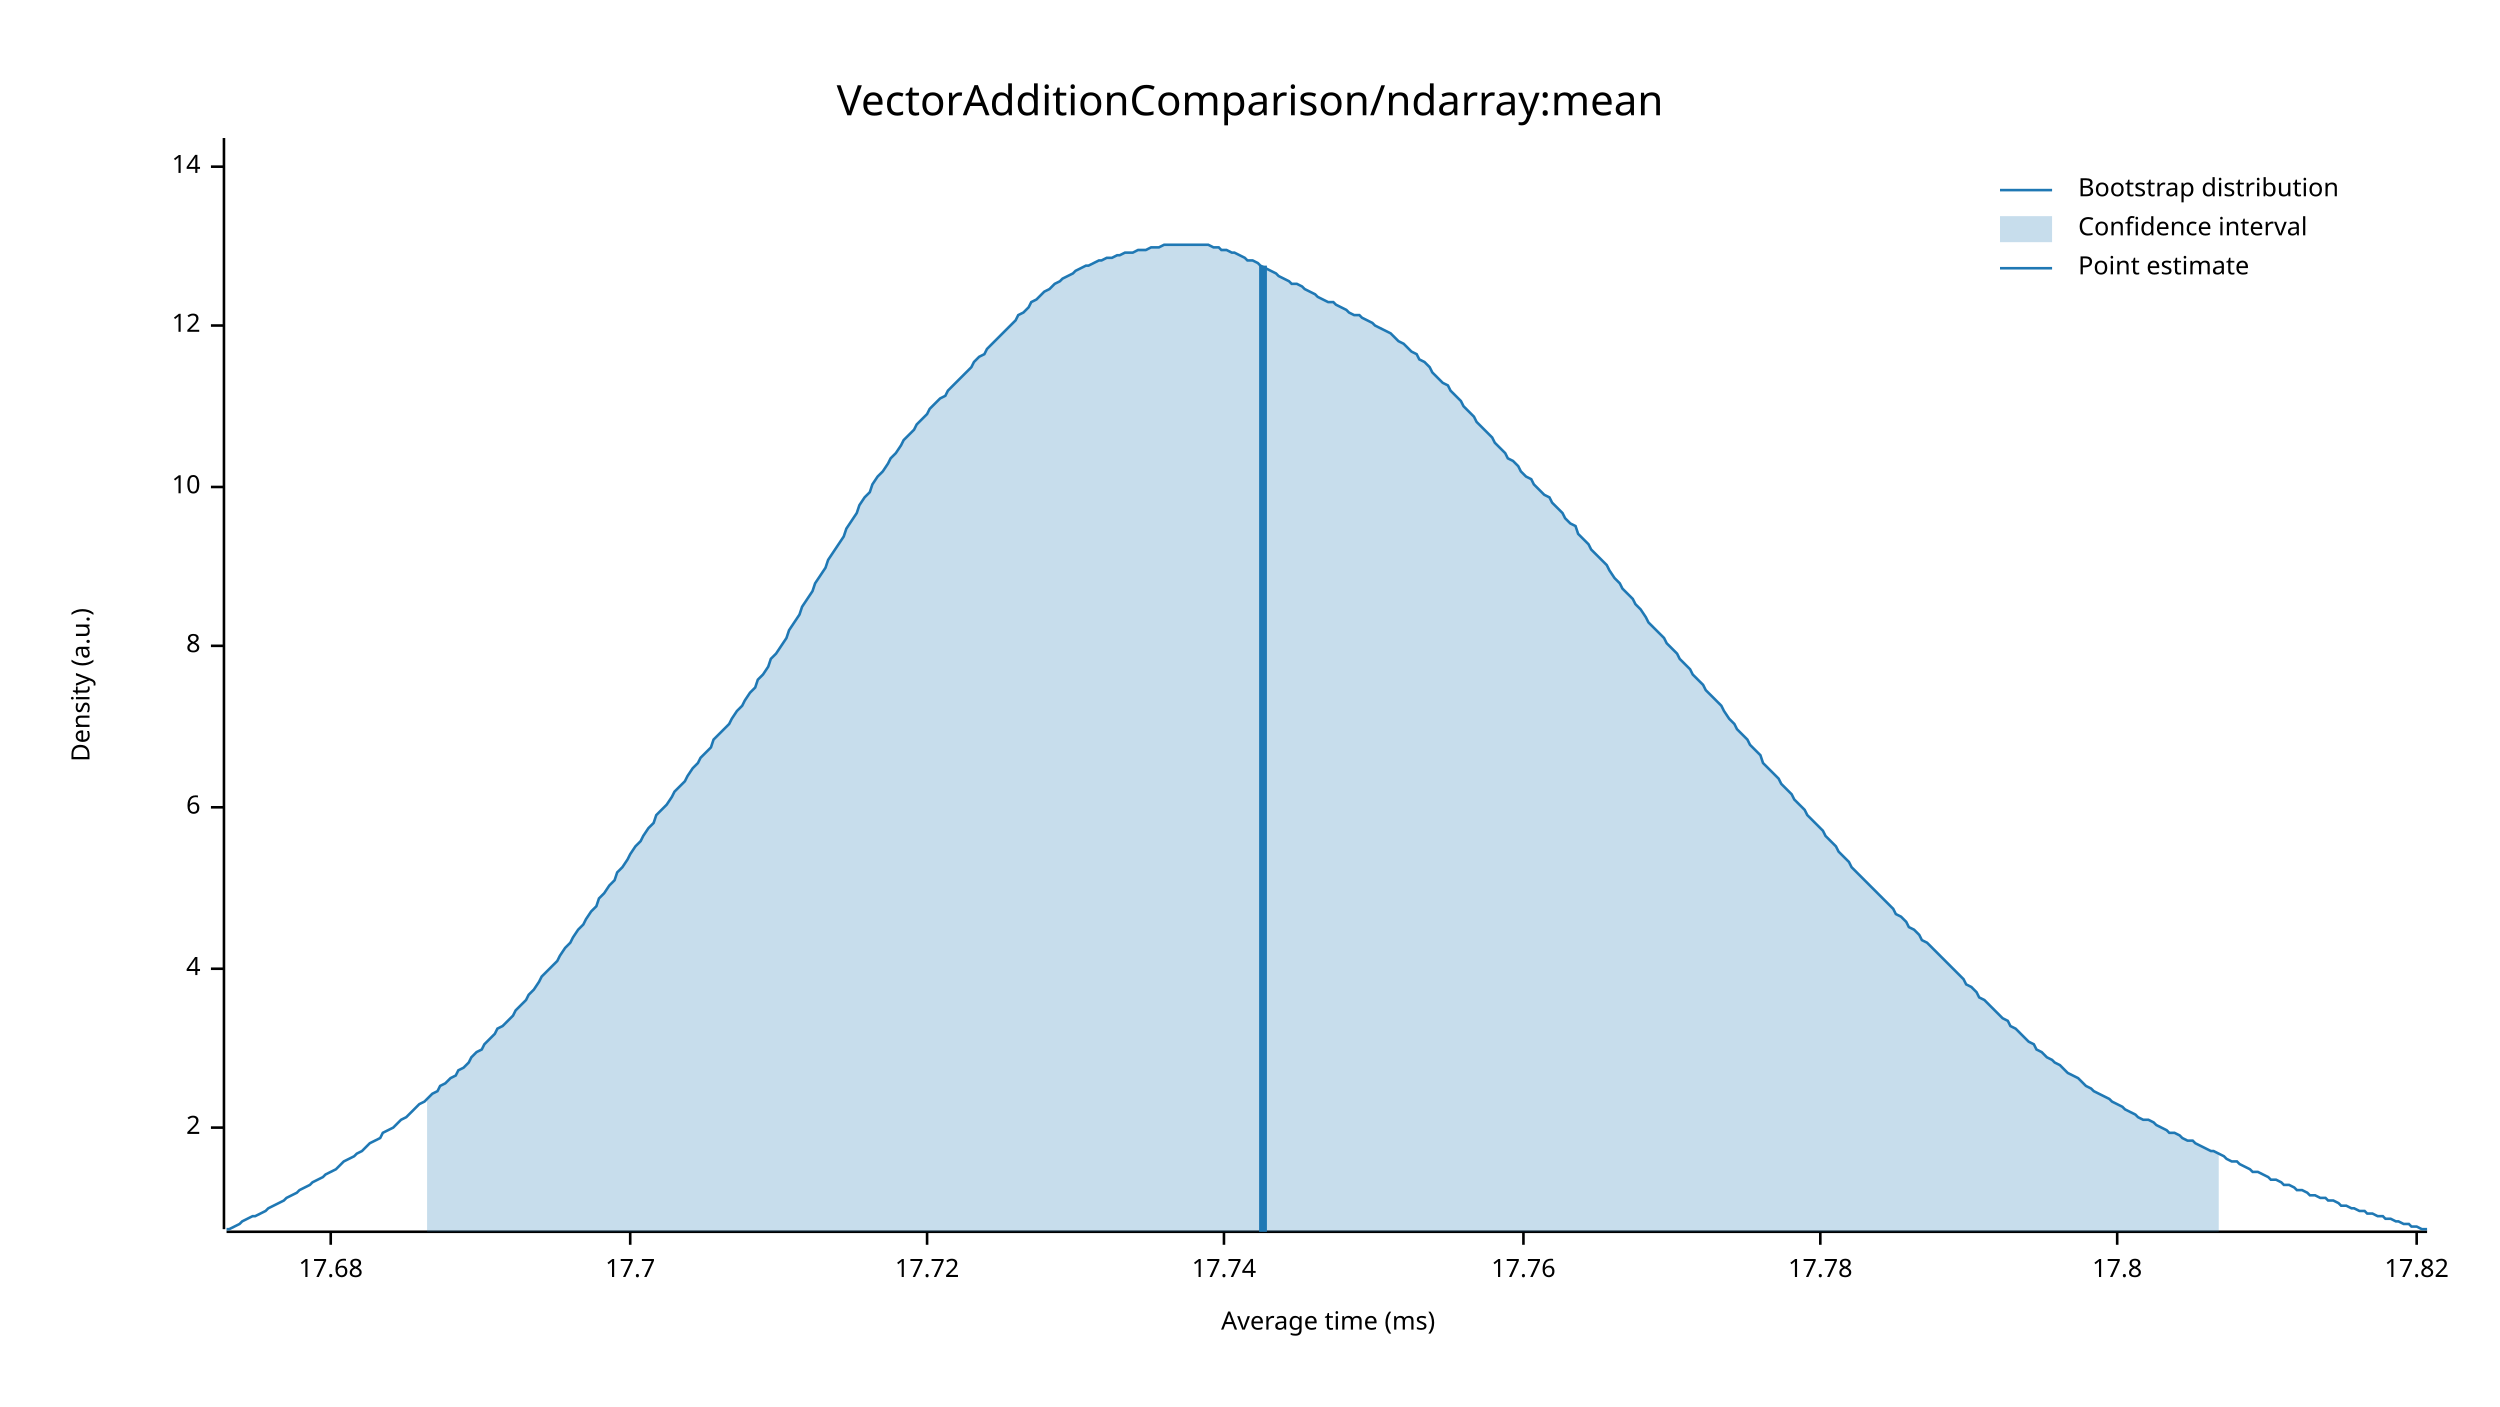
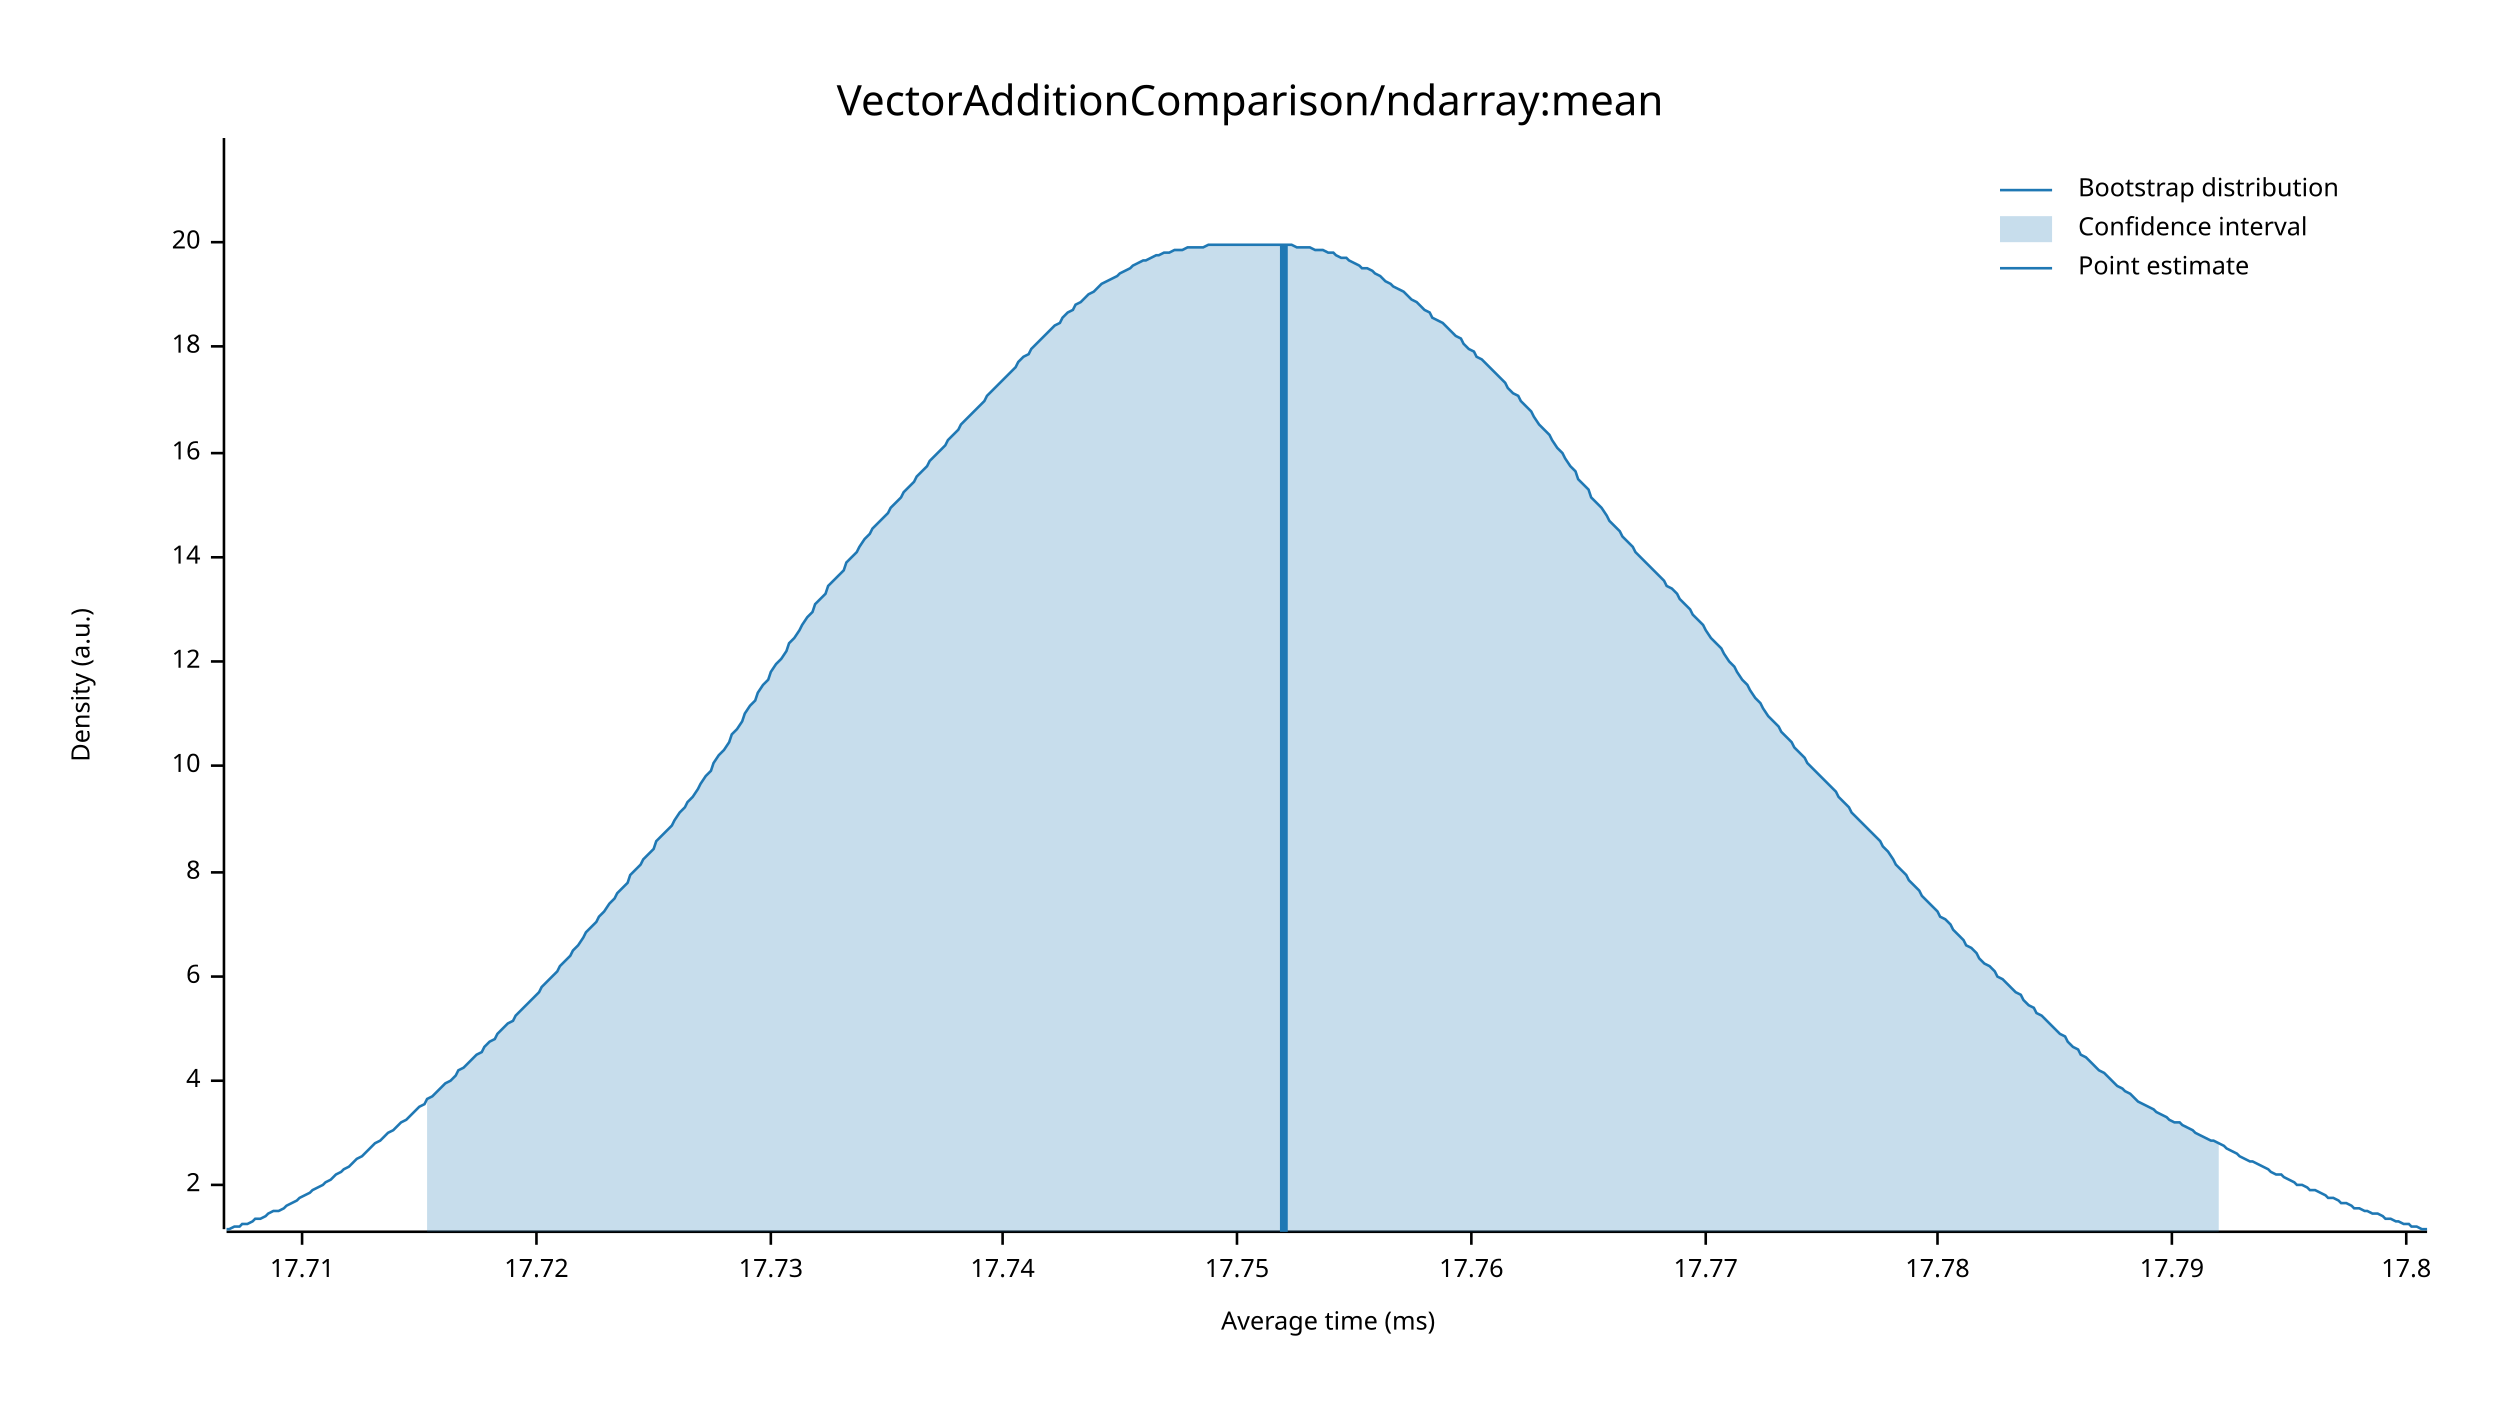
<svg xmlns="http://www.w3.org/2000/svg" width="960" height="540" viewBox="0 0 960 540">
  <text x="480" y="32" dy="0.76em" text-anchor="middle" font-family="sans-serif" font-size="16.129" opacity="1" fill="#000000">
VectorAdditionComparison/ndarray:mean
</text>
  <text x="27" y="263" dy="0.76em" text-anchor="middle" font-family="sans-serif" font-size="9.677" opacity="1" fill="#000000" transform="rotate(270, 27, 263)">
Density (a.u.)
</text>
  <text x="510" y="513" dy="-0.5ex" text-anchor="middle" font-family="sans-serif" font-size="9.677" opacity="1" fill="#000000">
Average time (ms)
</text>
  <polyline fill="none" opacity="1" stroke="#000000" stroke-width="1" points="86,53 86,472 " />
-   <text x="77" y="433" dy="0.5ex" text-anchor="end" font-family="sans-serif" font-size="9.677" opacity="1" fill="#000000">
+   <text x="77" y="455" dy="0.5ex" text-anchor="end" font-family="sans-serif" font-size="9.677" opacity="1" fill="#000000">
2
</text>
-   <polyline fill="none" opacity="1" stroke="#000000" stroke-width="1" points="81,433 86,433 " />
-   <text x="77" y="372" dy="0.5ex" text-anchor="end" font-family="sans-serif" font-size="9.677" opacity="1" fill="#000000">
+   <polyline fill="none" opacity="1" stroke="#000000" stroke-width="1" points="81,455 86,455 " />
+   <text x="77" y="415" dy="0.5ex" text-anchor="end" font-family="sans-serif" font-size="9.677" opacity="1" fill="#000000">
4
</text>
-   <polyline fill="none" opacity="1" stroke="#000000" stroke-width="1" points="81,372 86,372 " />
-   <text x="77" y="310" dy="0.5ex" text-anchor="end" font-family="sans-serif" font-size="9.677" opacity="1" fill="#000000">
+   <polyline fill="none" opacity="1" stroke="#000000" stroke-width="1" points="81,415 86,415 " />
+   <text x="77" y="375" dy="0.5ex" text-anchor="end" font-family="sans-serif" font-size="9.677" opacity="1" fill="#000000">
6
</text>
-   <polyline fill="none" opacity="1" stroke="#000000" stroke-width="1" points="81,310 86,310 " />
-   <text x="77" y="248" dy="0.5ex" text-anchor="end" font-family="sans-serif" font-size="9.677" opacity="1" fill="#000000">
+   <polyline fill="none" opacity="1" stroke="#000000" stroke-width="1" points="81,375 86,375 " />
+   <text x="77" y="335" dy="0.5ex" text-anchor="end" font-family="sans-serif" font-size="9.677" opacity="1" fill="#000000">
8
</text>
-   <polyline fill="none" opacity="1" stroke="#000000" stroke-width="1" points="81,248 86,248 " />
-   <text x="77" y="187" dy="0.5ex" text-anchor="end" font-family="sans-serif" font-size="9.677" opacity="1" fill="#000000">
+   <polyline fill="none" opacity="1" stroke="#000000" stroke-width="1" points="81,335 86,335 " />
+   <text x="77" y="294" dy="0.5ex" text-anchor="end" font-family="sans-serif" font-size="9.677" opacity="1" fill="#000000">
10
</text>
-   <polyline fill="none" opacity="1" stroke="#000000" stroke-width="1" points="81,187 86,187 " />
-   <text x="77" y="125" dy="0.5ex" text-anchor="end" font-family="sans-serif" font-size="9.677" opacity="1" fill="#000000">
+   <polyline fill="none" opacity="1" stroke="#000000" stroke-width="1" points="81,294 86,294 " />
+   <text x="77" y="254" dy="0.5ex" text-anchor="end" font-family="sans-serif" font-size="9.677" opacity="1" fill="#000000">
12
</text>
-   <polyline fill="none" opacity="1" stroke="#000000" stroke-width="1" points="81,125 86,125 " />
-   <text x="77" y="64" dy="0.5ex" text-anchor="end" font-family="sans-serif" font-size="9.677" opacity="1" fill="#000000">
+   <polyline fill="none" opacity="1" stroke="#000000" stroke-width="1" points="81,254 86,254 " />
+   <text x="77" y="214" dy="0.5ex" text-anchor="end" font-family="sans-serif" font-size="9.677" opacity="1" fill="#000000">
14
</text>
-   <polyline fill="none" opacity="1" stroke="#000000" stroke-width="1" points="81,64 86,64 " />
+   <polyline fill="none" opacity="1" stroke="#000000" stroke-width="1" points="81,214 86,214 " />
+   <text x="77" y="174" dy="0.5ex" text-anchor="end" font-family="sans-serif" font-size="9.677" opacity="1" fill="#000000">
+ 16
+ </text>
+   <polyline fill="none" opacity="1" stroke="#000000" stroke-width="1" points="81,174 86,174 " />
+   <text x="77" y="133" dy="0.5ex" text-anchor="end" font-family="sans-serif" font-size="9.677" opacity="1" fill="#000000">
+ 18
+ </text>
+   <polyline fill="none" opacity="1" stroke="#000000" stroke-width="1" points="81,133 86,133 " />
+   <text x="77" y="93" dy="0.5ex" text-anchor="end" font-family="sans-serif" font-size="9.677" opacity="1" fill="#000000">
+ 20
+ </text>
+   <polyline fill="none" opacity="1" stroke="#000000" stroke-width="1" points="81,93 86,93 " />
  <polyline fill="none" opacity="1" stroke="#000000" stroke-width="1" points="87,473 932,473 " />
-   <text x="127" y="483" dy="0.76em" text-anchor="middle" font-family="sans-serif" font-size="9.677" opacity="1" fill="#000000">
- 17.68
+   <text x="116" y="483" dy="0.76em" text-anchor="middle" font-family="sans-serif" font-size="9.677" opacity="1" fill="#000000">
+ 17.71
</text>
-   <polyline fill="none" opacity="1" stroke="#000000" stroke-width="1" points="127,473 127,478 " />
-   <text x="242" y="483" dy="0.76em" text-anchor="middle" font-family="sans-serif" font-size="9.677" opacity="1" fill="#000000">
- 17.7
- </text>
-   <polyline fill="none" opacity="1" stroke="#000000" stroke-width="1" points="242,473 242,478 " />
-   <text x="356" y="483" dy="0.76em" text-anchor="middle" font-family="sans-serif" font-size="9.677" opacity="1" fill="#000000">
+   <polyline fill="none" opacity="1" stroke="#000000" stroke-width="1" points="116,473 116,478 " />
+   <text x="206" y="483" dy="0.76em" text-anchor="middle" font-family="sans-serif" font-size="9.677" opacity="1" fill="#000000">
17.72
</text>
-   <polyline fill="none" opacity="1" stroke="#000000" stroke-width="1" points="356,473 356,478 " />
-   <text x="470" y="483" dy="0.76em" text-anchor="middle" font-family="sans-serif" font-size="9.677" opacity="1" fill="#000000">
+   <polyline fill="none" opacity="1" stroke="#000000" stroke-width="1" points="206,473 206,478 " />
+   <text x="296" y="483" dy="0.76em" text-anchor="middle" font-family="sans-serif" font-size="9.677" opacity="1" fill="#000000">
+ 17.73
+ </text>
+   <polyline fill="none" opacity="1" stroke="#000000" stroke-width="1" points="296,473 296,478 " />
+   <text x="385" y="483" dy="0.76em" text-anchor="middle" font-family="sans-serif" font-size="9.677" opacity="1" fill="#000000">
17.74
</text>
-   <polyline fill="none" opacity="1" stroke="#000000" stroke-width="1" points="470,473 470,478 " />
-   <text x="585" y="483" dy="0.76em" text-anchor="middle" font-family="sans-serif" font-size="9.677" opacity="1" fill="#000000">
+   <polyline fill="none" opacity="1" stroke="#000000" stroke-width="1" points="385,473 385,478 " />
+   <text x="475" y="483" dy="0.76em" text-anchor="middle" font-family="sans-serif" font-size="9.677" opacity="1" fill="#000000">
+ 17.75
+ </text>
+   <polyline fill="none" opacity="1" stroke="#000000" stroke-width="1" points="475,473 475,478 " />
+   <text x="565" y="483" dy="0.76em" text-anchor="middle" font-family="sans-serif" font-size="9.677" opacity="1" fill="#000000">
17.76
</text>
-   <polyline fill="none" opacity="1" stroke="#000000" stroke-width="1" points="585,473 585,478 " />
-   <text x="699" y="483" dy="0.76em" text-anchor="middle" font-family="sans-serif" font-size="9.677" opacity="1" fill="#000000">
+   <polyline fill="none" opacity="1" stroke="#000000" stroke-width="1" points="565,473 565,478 " />
+   <text x="655" y="483" dy="0.76em" text-anchor="middle" font-family="sans-serif" font-size="9.677" opacity="1" fill="#000000">
+ 17.77
+ </text>
+   <polyline fill="none" opacity="1" stroke="#000000" stroke-width="1" points="655,473 655,478 " />
+   <text x="744" y="483" dy="0.76em" text-anchor="middle" font-family="sans-serif" font-size="9.677" opacity="1" fill="#000000">
17.78
</text>
-   <polyline fill="none" opacity="1" stroke="#000000" stroke-width="1" points="699,473 699,478 " />
-   <text x="813" y="483" dy="0.76em" text-anchor="middle" font-family="sans-serif" font-size="9.677" opacity="1" fill="#000000">
+   <polyline fill="none" opacity="1" stroke="#000000" stroke-width="1" points="744,473 744,478 " />
+   <text x="834" y="483" dy="0.76em" text-anchor="middle" font-family="sans-serif" font-size="9.677" opacity="1" fill="#000000">
+ 17.79
+ </text>
+   <polyline fill="none" opacity="1" stroke="#000000" stroke-width="1" points="834,473 834,478 " />
+   <text x="924" y="483" dy="0.76em" text-anchor="middle" font-family="sans-serif" font-size="9.677" opacity="1" fill="#000000">
17.8
</text>
-   <polyline fill="none" opacity="1" stroke="#000000" stroke-width="1" points="813,473 813,478 " />
-   <text x="928" y="483" dy="0.76em" text-anchor="middle" font-family="sans-serif" font-size="9.677" opacity="1" fill="#000000">
- 17.82
- </text>
-   <polyline fill="none" opacity="1" stroke="#000000" stroke-width="1" points="928,473 928,478 " />
-   <polyline fill="none" opacity="1" stroke="#1F78B4" stroke-width="1" points="87,472 88,472 90,471 92,470 93,469 95,468 97,467 98,467 100,466 102,465 103,464 105,463 107,462 109,461 110,460 112,459 114,458 115,457 117,456 119,455 120,454 122,453 124,452 125,451 127,450 129,449 131,447 132,446 134,445 136,444 137,443 139,442 141,440 142,439 144,438 146,437 147,435 149,434 151,433 153,431 154,430 156,429 158,427 159,426 161,424 163,423 164,422 166,420 168,419 169,417 171,416 173,414 175,413 176,411 178,410 180,408 181,406 183,404 185,403 186,401 188,399 190,397 191,395 193,394 195,392 197,390 198,388 200,386 202,384 203,382 205,380 207,377 208,375 210,373 212,371 214,369 215,367 217,364 219,362 220,360 222,357 224,355 225,353 227,350 229,348 230,345 232,343 234,340 236,338 237,335 239,333 241,330 242,328 244,325 246,323 247,321 249,318 251,316 252,313 254,311 256,309 258,306 259,304 261,302 263,300 264,298 266,295 268,293 269,291 271,289 273,287 274,284 276,282 278,280 280,278 281,276 283,273 285,271 286,269 288,266 290,264 291,261 293,259 295,256 296,253 298,251 300,248 302,245 303,242 305,239 307,236 308,233 310,230 312,227 313,224 315,221 317,218 318,215 320,212 322,209 324,206 325,203 327,200 329,197 330,194 332,191 334,189 335,186 337,183 339,181 341,178 342,176 344,174 346,171 347,169 349,167 351,165 352,163 354,161 356,159 357,157 359,155 361,153 363,152 364,150 366,148 368,146 369,145 371,143 373,141 374,139 376,137 378,136 379,134 381,132 383,130 385,128 386,127 388,125 390,123 391,121 393,120 395,118 396,116 398,115 400,113 401,112 403,111 405,109 407,108 408,107 410,106 412,105 413,104 415,103 417,102 418,102 420,101 422,100 423,100 425,99 427,99 429,98 430,98 432,97 434,97 435,97 437,96 439,96 440,96 442,95 444,95 445,95 447,94 449,94 451,94 452,94 454,94 456,94 457,94 459,94 461,94 462,94 464,94 466,95 468,95 469,96 471,96 473,97 474,97 476,98 478,99 479,100 481,100 483,101 484,102 486,103 488,104 490,105 491,106 493,107 495,108 496,109 498,109 500,110 501,111 503,112 505,113 506,114 508,115 510,116 512,116 513,117 515,118 517,119 518,120 520,121 522,121 523,122 525,123 527,124 528,125 530,126 532,127 534,128 535,129 537,131 539,132 540,133 542,135 544,136 545,138 547,139 549,141 550,143 552,145 554,147 556,148 557,150 559,152 561,154 562,156 564,158 566,160 567,162 569,164 571,166 573,168 574,170 576,172 578,174 579,176 581,177 583,179 584,181 586,183 588,184 589,186 591,188 593,190 595,191 596,193 598,195 600,197 601,199 603,201 605,202 606,205 608,207 610,209 611,211 613,213 615,215 617,217 618,219 620,222 622,224 623,226 625,228 627,230 628,232 630,234 632,237 633,239 635,241 637,243 639,245 640,247 642,249 644,251 645,253 647,255 649,257 650,259 652,261 654,263 655,265 657,267 659,269 661,271 662,273 664,276 666,278 667,280 669,282 671,284 672,286 674,288 676,290 677,293 679,295 681,297 683,299 684,301 686,303 688,305 689,307 691,309 693,311 694,313 696,315 698,317 700,319 701,321 703,323 705,325 706,327 708,329 710,331 711,333 713,335 715,337 716,338 718,340 720,342 722,344 723,345 725,347 727,349 728,351 730,352 732,354 733,356 735,357 737,359 738,361 740,362 742,364 744,366 745,367 747,369 749,371 750,372 752,374 754,376 755,378 757,379 759,381 760,383 762,384 764,386 766,388 767,389 769,391 771,392 772,394 774,395 776,397 777,398 779,400 781,401 782,403 784,404 786,406 788,407 789,408 791,409 793,411 794,412 796,413 798,414 799,415 801,417 803,418 804,419 806,420 808,421 810,422 811,423 813,424 815,425 816,426 818,427 820,428 821,429 823,430 825,430 827,431 828,432 830,433 832,434 833,435 835,435 837,436 838,437 840,438 842,438 843,439 845,440 847,441 849,442 850,442 852,443 854,444 855,445 857,446 859,446 860,447 862,448 864,449 865,450 867,450 869,451 871,452 872,453 874,453 876,454 877,455 879,455 881,456 882,457 884,457 886,458 887,459 889,459 891,460 893,460 894,461 896,461 898,462 899,463 901,463 903,464 904,464 906,465 908,465 909,466 911,466 913,467 915,467 916,468 918,468 920,469 921,469 923,470 925,470 926,471 928,471 930,472 932,472 " />
-   <polygon opacity="0.25" fill="#1F78B4" points="164,422 166,420 168,419 169,417 171,416 173,414 175,413 176,411 178,410 180,408 181,406 183,404 185,403 186,401 188,399 190,397 191,395 193,394 195,392 197,390 198,388 200,386 202,384 203,382 205,380 207,377 208,375 210,373 212,371 214,369 215,367 217,364 219,362 220,360 222,357 224,355 225,353 227,350 229,348 230,345 232,343 234,340 236,338 237,335 239,333 241,330 242,328 244,325 246,323 247,321 249,318 251,316 252,313 254,311 256,309 258,306 259,304 261,302 263,300 264,298 266,295 268,293 269,291 271,289 273,287 274,284 276,282 278,280 280,278 281,276 283,273 285,271 286,269 288,266 290,264 291,261 293,259 295,256 296,253 298,251 300,248 302,245 303,242 305,239 307,236 308,233 310,230 312,227 313,224 315,221 317,218 318,215 320,212 322,209 324,206 325,203 327,200 329,197 330,194 332,191 334,189 335,186 337,183 339,181 341,178 342,176 344,174 346,171 347,169 349,167 351,165 352,163 354,161 356,159 357,157 359,155 361,153 363,152 364,150 366,148 368,146 369,145 371,143 373,141 374,139 376,137 378,136 379,134 381,132 383,130 385,128 386,127 388,125 390,123 391,121 393,120 395,118 396,116 398,115 400,113 401,112 403,111 405,109 407,108 408,107 410,106 412,105 413,104 415,103 417,102 418,102 420,101 422,100 423,100 425,99 427,99 429,98 430,98 432,97 434,97 435,97 437,96 439,96 440,96 442,95 444,95 445,95 447,94 449,94 451,94 452,94 454,94 456,94 457,94 459,94 461,94 462,94 464,94 466,95 468,95 469,96 471,96 473,97 474,97 476,98 478,99 479,100 481,100 483,101 484,102 486,103 488,104 490,105 491,106 493,107 495,108 496,109 498,109 500,110 501,111 503,112 505,113 506,114 508,115 510,116 512,116 513,117 515,118 517,119 518,120 520,121 522,121 523,122 525,123 527,124 528,125 530,126 532,127 534,128 535,129 537,131 539,132 540,133 542,135 544,136 545,138 547,139 549,141 550,143 552,145 554,147 556,148 557,150 559,152 561,154 562,156 564,158 566,160 567,162 569,164 571,166 573,168 574,170 576,172 578,174 579,176 581,177 583,179 584,181 586,183 588,184 589,186 591,188 593,190 595,191 596,193 598,195 600,197 601,199 603,201 605,202 606,205 608,207 610,209 611,211 613,213 615,215 617,217 618,219 620,222 622,224 623,226 625,228 627,230 628,232 630,234 632,237 633,239 635,241 637,243 639,245 640,247 642,249 644,251 645,253 647,255 649,257 650,259 652,261 654,263 655,265 657,267 659,269 661,271 662,273 664,276 666,278 667,280 669,282 671,284 672,286 674,288 676,290 677,293 679,295 681,297 683,299 684,301 686,303 688,305 689,307 691,309 693,311 694,313 696,315 698,317 700,319 701,321 703,323 705,325 706,327 708,329 710,331 711,333 713,335 715,337 716,338 718,340 720,342 722,344 723,345 725,347 727,349 728,351 730,352 732,354 733,356 735,357 737,359 738,361 740,362 742,364 744,366 745,367 747,369 749,371 750,372 752,374 754,376 755,378 757,379 759,381 760,383 762,384 764,386 766,388 767,389 769,391 771,392 772,394 774,395 776,397 777,398 779,400 781,401 782,403 784,404 786,406 788,407 789,408 791,409 793,411 794,412 796,413 798,414 799,415 801,417 803,418 804,419 806,420 808,421 810,422 811,423 813,424 815,425 816,426 818,427 820,428 821,429 823,430 825,430 827,431 828,432 830,433 832,434 833,435 835,435 837,436 838,437 840,438 842,438 843,439 845,440 847,441 849,442 850,442 852,443 852,473 164,473 " />
-   <polyline fill="none" opacity="1" stroke="#1F78B4" stroke-width="3" points="485,473 485,102 " />
+   <polyline fill="none" opacity="1" stroke="#000000" stroke-width="1" points="924,473 924,478 " />
+   <polyline fill="none" opacity="1" stroke="#1F78B4" stroke-width="1" points="87,472 88,472 90,471 92,471 93,470 95,470 97,469 98,468 100,468 102,467 103,466 105,465 107,465 109,464 110,463 112,462 114,461 115,460 117,459 119,458 120,457 122,456 124,455 125,454 127,453 129,451 131,450 132,449 134,448 136,446 137,445 139,444 141,442 142,441 144,439 146,438 147,437 149,435 151,434 153,432 154,431 156,430 158,428 159,427 161,425 163,424 164,422 166,421 168,419 169,418 171,416 173,415 175,413 176,411 178,410 180,408 181,407 183,405 185,404 186,402 188,400 190,399 191,397 193,395 195,393 197,392 198,390 200,388 202,386 203,385 205,383 207,381 208,379 210,377 212,375 214,373 215,371 217,369 219,367 220,365 222,363 224,360 225,358 227,356 229,354 230,352 232,350 234,347 236,345 237,343 239,341 241,339 242,336 244,334 246,332 247,330 249,328 251,326 252,323 254,321 256,319 258,317 259,315 261,312 263,310 264,308 266,306 268,303 269,301 271,298 273,296 274,293 276,290 278,288 280,285 281,282 283,280 285,277 286,274 288,271 290,269 291,266 293,263 295,261 296,258 298,255 300,253 302,250 303,247 305,245 307,242 308,240 310,237 312,235 313,232 315,230 317,228 318,225 320,223 322,221 324,219 325,216 327,214 329,212 330,210 332,207 334,205 335,203 337,201 339,199 341,197 342,195 344,193 346,191 347,189 349,187 351,185 352,183 354,181 356,179 357,177 359,175 361,173 363,171 364,169 366,167 368,165 369,163 371,161 373,159 374,158 376,156 378,154 379,152 381,150 383,148 385,146 386,145 388,143 390,141 391,139 393,137 395,136 396,134 398,132 400,130 401,129 403,127 405,125 407,124 408,122 410,120 412,119 413,117 415,116 417,114 418,113 420,112 422,110 423,109 425,108 427,107 429,106 430,105 432,104 434,103 435,102 437,101 439,100 440,100 442,99 444,98 445,98 447,97 449,97 451,96 452,96 454,96 456,95 457,95 459,95 461,95 462,95 464,94 466,94 468,94 469,94 471,94 473,94 474,94 476,94 478,94 479,94 481,94 483,94 484,94 486,94 488,94 490,94 491,94 493,94 495,94 496,94 498,95 500,95 501,95 503,95 505,96 506,96 508,96 510,97 512,97 513,98 515,99 517,99 518,100 520,101 522,102 523,103 525,103 527,104 528,105 530,106 532,108 534,109 535,110 537,111 539,112 540,113 542,115 544,116 545,117 547,119 549,120 550,122 552,123 554,124 556,126 557,127 559,129 561,130 562,132 564,134 566,135 567,137 569,138 571,140 573,142 574,143 576,145 578,147 579,149 581,151 583,152 584,154 586,156 588,158 589,160 591,163 593,165 595,167 596,169 598,172 600,174 601,176 603,179 605,181 606,184 608,186 610,188 611,191 613,193 615,195 617,198 618,200 620,202 622,204 623,206 625,208 627,210 628,212 630,214 632,216 633,217 635,219 637,221 639,223 640,225 642,226 644,228 645,230 647,232 649,234 650,236 652,238 654,240 655,242 657,245 659,247 661,249 662,251 664,254 666,256 667,258 669,261 671,263 672,265 674,268 676,270 677,272 679,275 681,277 683,279 684,281 686,283 688,285 689,287 691,289 693,291 694,293 696,295 698,297 700,299 701,300 703,302 705,304 706,306 708,308 710,310 711,312 713,314 715,316 716,317 718,319 720,321 722,323 723,325 725,327 727,330 728,332 730,334 732,336 733,338 735,340 737,342 738,344 740,346 742,348 744,350 745,352 747,353 749,355 750,357 752,359 754,361 755,363 757,364 759,366 760,368 762,370 764,371 766,373 767,375 769,376 771,378 772,379 774,381 776,382 777,384 779,386 781,387 782,389 784,390 786,392 788,394 789,395 791,397 793,398 794,400 796,402 798,403 799,405 801,406 803,408 804,409 806,411 808,412 810,414 811,415 813,417 815,418 816,419 818,420 820,422 821,423 823,424 825,425 827,426 828,427 830,428 832,429 833,430 835,431 837,431 838,432 840,433 842,434 843,435 845,436 847,437 849,438 850,438 852,439 854,440 855,441 857,442 859,443 860,444 862,445 864,446 865,446 867,447 869,448 871,449 872,450 874,451 876,451 877,452 879,453 881,454 882,455 884,455 886,456 887,457 889,457 891,458 893,459 894,460 896,460 898,461 899,462 901,462 903,463 904,464 906,464 908,465 909,465 911,466 913,466 915,467 916,468 918,468 920,469 921,469 923,470 925,470 926,471 928,471 930,472 932,472 " />
+   <polygon opacity="0.25" fill="#1F78B4" points="164,422 166,421 168,419 169,418 171,416 173,415 175,413 176,411 178,410 180,408 181,407 183,405 185,404 186,402 188,400 190,399 191,397 193,395 195,393 197,392 198,390 200,388 202,386 203,385 205,383 207,381 208,379 210,377 212,375 214,373 215,371 217,369 219,367 220,365 222,363 224,360 225,358 227,356 229,354 230,352 232,350 234,347 236,345 237,343 239,341 241,339 242,336 244,334 246,332 247,330 249,328 251,326 252,323 254,321 256,319 258,317 259,315 261,312 263,310 264,308 266,306 268,303 269,301 271,298 273,296 274,293 276,290 278,288 280,285 281,282 283,280 285,277 286,274 288,271 290,269 291,266 293,263 295,261 296,258 298,255 300,253 302,250 303,247 305,245 307,242 308,240 310,237 312,235 313,232 315,230 317,228 318,225 320,223 322,221 324,219 325,216 327,214 329,212 330,210 332,207 334,205 335,203 337,201 339,199 341,197 342,195 344,193 346,191 347,189 349,187 351,185 352,183 354,181 356,179 357,177 359,175 361,173 363,171 364,169 366,167 368,165 369,163 371,161 373,159 374,158 376,156 378,154 379,152 381,150 383,148 385,146 386,145 388,143 390,141 391,139 393,137 395,136 396,134 398,132 400,130 401,129 403,127 405,125 407,124 408,122 410,120 412,119 413,117 415,116 417,114 418,113 420,112 422,110 423,109 425,108 427,107 429,106 430,105 432,104 434,103 435,102 437,101 439,100 440,100 442,99 444,98 445,98 447,97 449,97 451,96 452,96 454,96 456,95 457,95 459,95 461,95 462,95 464,94 466,94 468,94 469,94 471,94 473,94 474,94 476,94 478,94 479,94 481,94 483,94 484,94 486,94 488,94 490,94 491,94 493,94 495,94 496,94 498,95 500,95 501,95 503,95 505,96 506,96 508,96 510,97 512,97 513,98 515,99 517,99 518,100 520,101 522,102 523,103 525,103 527,104 528,105 530,106 532,108 534,109 535,110 537,111 539,112 540,113 542,115 544,116 545,117 547,119 549,120 550,122 552,123 554,124 556,126 557,127 559,129 561,130 562,132 564,134 566,135 567,137 569,138 571,140 573,142 574,143 576,145 578,147 579,149 581,151 583,152 584,154 586,156 588,158 589,160 591,163 593,165 595,167 596,169 598,172 600,174 601,176 603,179 605,181 606,184 608,186 610,188 611,191 613,193 615,195 617,198 618,200 620,202 622,204 623,206 625,208 627,210 628,212 630,214 632,216 633,217 635,219 637,221 639,223 640,225 642,226 644,228 645,230 647,232 649,234 650,236 652,238 654,240 655,242 657,245 659,247 661,249 662,251 664,254 666,256 667,258 669,261 671,263 672,265 674,268 676,270 677,272 679,275 681,277 683,279 684,281 686,283 688,285 689,287 691,289 693,291 694,293 696,295 698,297 700,299 701,300 703,302 705,304 706,306 708,308 710,310 711,312 713,314 715,316 716,317 718,319 720,321 722,323 723,325 725,327 727,330 728,332 730,334 732,336 733,338 735,340 737,342 738,344 740,346 742,348 744,350 745,352 747,353 749,355 750,357 752,359 754,361 755,363 757,364 759,366 760,368 762,370 764,371 766,373 767,375 769,376 771,378 772,379 774,381 776,382 777,384 779,386 781,387 782,389 784,390 786,392 788,394 789,395 791,397 793,398 794,400 796,402 798,403 799,405 801,406 803,408 804,409 806,411 808,412 810,414 811,415 813,417 815,418 816,419 818,420 820,422 821,423 823,424 825,425 827,426 828,427 830,428 832,429 833,430 835,431 837,431 838,432 840,433 842,434 843,435 845,436 847,437 849,438 850,438 852,439 852,473 164,473 " />
+   <polyline fill="none" opacity="1" stroke="#1F78B4" stroke-width="3" points="493,473 493,94 " />
  <text x="798" y="68" dy="0.76em" text-anchor="start" font-family="sans-serif" font-size="9.677" opacity="1" fill="#000000">
Bootstrap distribution
</text>
  <text x="798" y="83" dy="0.76em" text-anchor="start" font-family="sans-serif" font-size="9.677" opacity="1" fill="#000000">
Confidence interval
</text>
  <text x="798" y="98" dy="0.76em" text-anchor="start" font-family="sans-serif" font-size="9.677" opacity="1" fill="#000000">
Point estimate
</text>
  <polyline fill="none" opacity="1" stroke="#1F78B4" stroke-width="1" points="768,73 788,73 " />
  <rect x="768" y="83" width="20" height="10" opacity="0.25" fill="#1F78B4" stroke="none" />
  <polyline fill="none" opacity="1" stroke="#1F78B4" stroke-width="1" points="768,103 788,103 " />
</svg>
